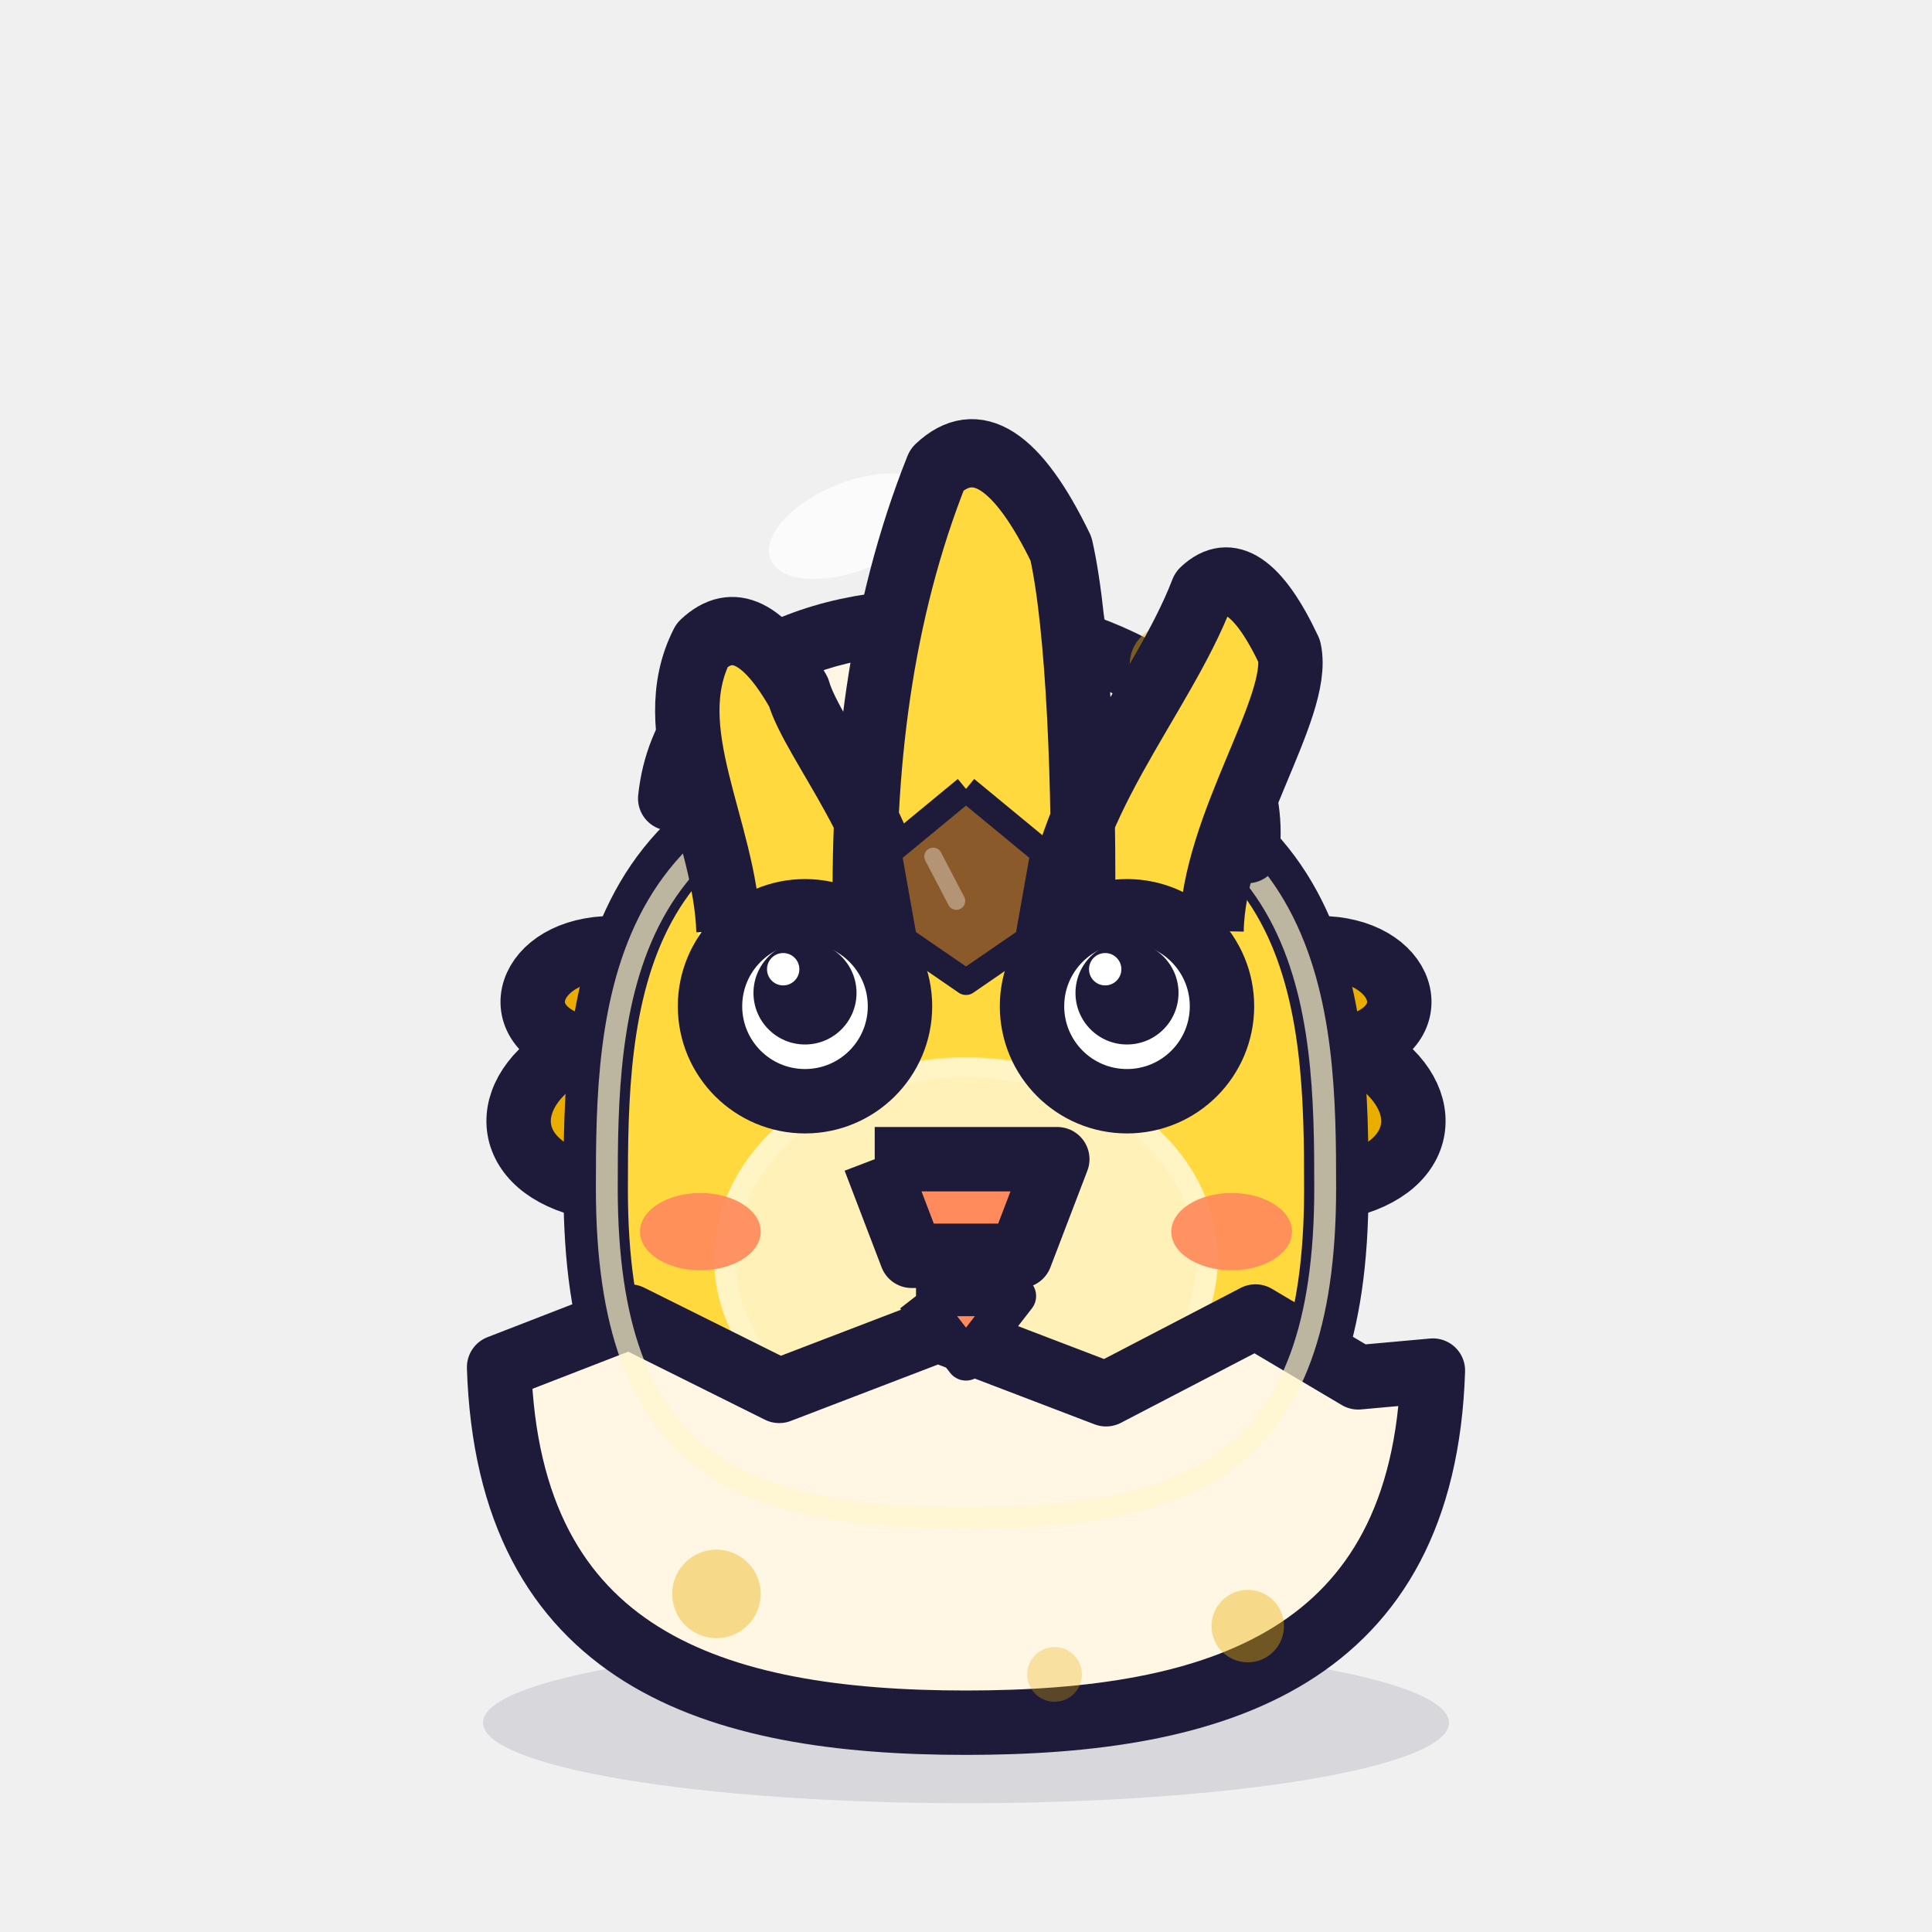
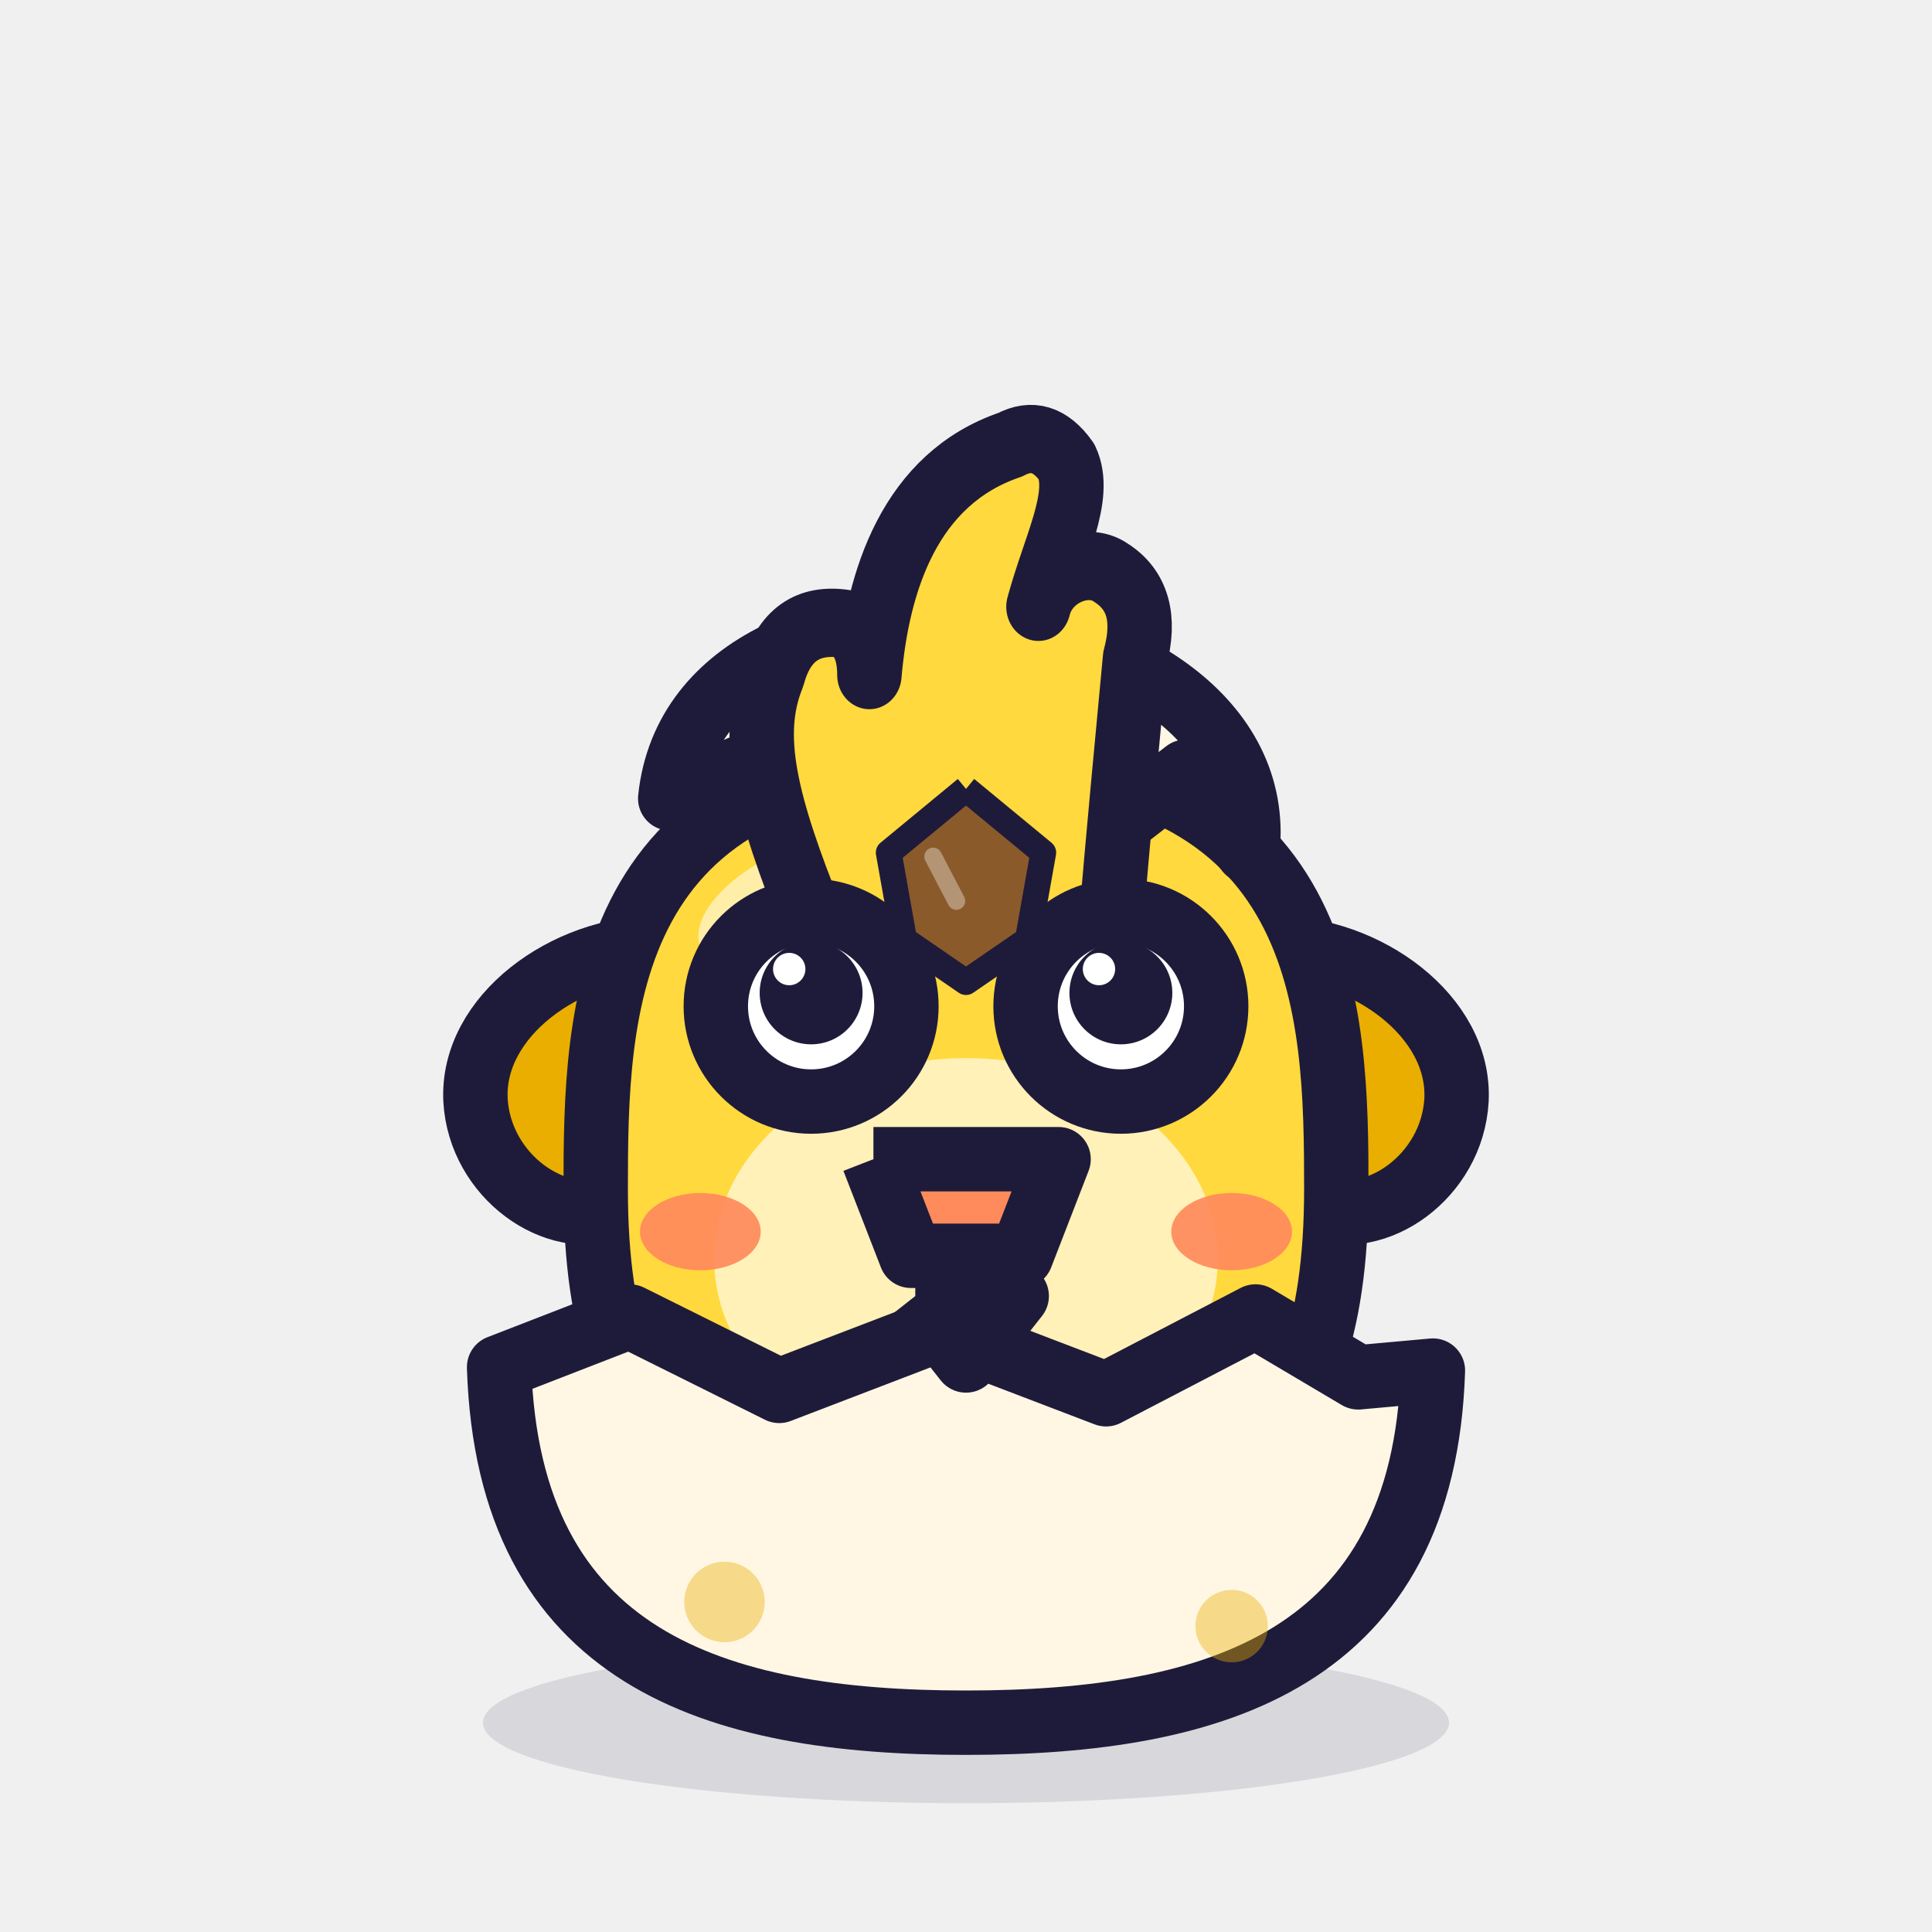
<svg xmlns="http://www.w3.org/2000/svg" viewBox="0 0 240 240" width="240" height="240" role="img" aria-label="Pip v2 B Bolt · hatchling · eating 1">
  <g id="shadow">
    <ellipse cx="120" cy="214" rx="60" ry="10" fill="#1E1B3A" opacity="0.12" />
  </g>
  <g id="tail" opacity="0" />
  <g id="wing_l" fill="#E9AE00" stroke="#1E1B3A" stroke-width="8" stroke-linejoin="round">
-     <path d="M 8.1 -17.5 L -2.43 -17.5 C -13.23 -17.5 -16.2 -7.7 -6.75 -5.25 C -16.74 -0.35 -16.74 9.1 -6.21 11.9 L -1.62 17.5 L 8.1 17.5 C 11.88 6.3 11.88 -6.3 8.1 -17.5 Z" transform="translate(78.6 135.28)" />
+     <path d="M 7.02 -17.5 C -4.05 -17.5 -15.93 -9.1 -15.39 1.4 C -14.85 10.85 -5.4 17.5 1.89 14.7 C 7.56 11.9 8.37 -5.25 7.02 -17.5 Z" transform="translate(74.46 135.28)" />
  </g>
  <g id="wing_r" fill="#E9AE00" stroke="#1E1B3A" stroke-width="8" stroke-linejoin="round">
-     <path d="M 8.1 -17.5 L -2.43 -17.5 C -13.23 -17.5 -16.2 -7.7 -6.75 -5.25 C -16.74 -0.35 -16.74 9.1 -6.21 11.9 L -1.62 17.5 L 8.1 17.5 C 11.88 6.3 11.88 -6.3 8.1 -17.5 Z" transform="translate(161.4 135.28)translate(0 0)scale(-1 1)translate(0 0)" />
+     <path d="M 7.02 -17.5 C -4.05 -17.5 -15.93 -9.1 -15.39 1.4 C -14.85 10.85 -5.4 17.5 1.89 14.7 C 7.56 11.9 8.37 -5.25 7.02 -17.5 Z" transform="translate(165.54 135.28)translate(0 -12.25)scale(-1 1)translate(0 12.25)" />
  </g>
  <g id="body">
    <path d="M 120 94 C 165.54 94 166 125.68 166 147.76 C 166 183.28 148.98 190 120 190 C 91.02 190 74 183.28 74 147.76 C 74 125.68 74.46 94 120 94 Z" fill="#FFD93D" stroke="#1E1B3A" stroke-width="8" />
  </g>
  <g id="belly">
    <ellipse cx="120" cy="156.4" rx="31.28" ry="24.96" fill="#FFF1B8" />
-     <g transform="translate(120 156.4) scale(0.955) translate(-120 -156.4)">
-       <path d="M 88.72 156.4 A 31.28 24.96 0 1 0 151.28 156.4 A 31.28 24.96 0 1 0 88.72 156.4 Z" fill="none" stroke="#FFF6CC" stroke-width="2.6" opacity="0.62" />
-     </g>
  </g>
  <g id="highlight">
    <ellipse cx="100.68" cy="112.24" rx="14.72" ry="7.36" fill="#FFFFFF" opacity="0.55" transform="rotate(-22 100.68 112.24)" />
  </g>
  <g id="shell_bottom" fill="#FFF7E4" stroke="#1E1B3A" stroke-width="8" stroke-linejoin="round">
    <path d="M 62 169.84 L 78.24 163.54 L 96.8 172.78 L 116.52 165.22 L 137.4 173.2 L 155.96 163.54 L 168.72 171.1 L 178 170.26 C 176.84 206 151.32 214 120 214 C 88.68 214 63.16 206 62 169.84 Z" />
-     <circle cx="89" cy="198" r="5.5" fill="#E9AE00" stroke="none" opacity="0.4" />
-     <circle cx="155" cy="202" r="4.5" fill="#E9AE00" stroke="none" opacity="0.4" />
-     <circle cx="131" cy="208" r="3.4" fill="#E9AE00" stroke="none" opacity="0.3" />
+     <circle cx="90" cy="199" r="5" fill="#E9AE00" stroke="none" opacity="0.4" />
+     <circle cx="153" cy="202" r="4.5" fill="#E9AE00" stroke="none" opacity="0.4" />
  </g>
  <g id="feet" opacity="0" />
-   <g id="rim">
-     <g transform="translate(120 142) scale(0.97) translate(-120 -142)">
-       <path d="M 120 94 C 165.54 94 166 125.68 166 147.76 C 166 183.28 148.98 190 120 190 C 91.02 190 74 183.28 74 147.76 C 74 125.68 74.46 94 120 94 Z" fill="none" stroke="#FFF6CC" stroke-width="2.8" opacity="0.7" />
-     </g>
-   </g>
  <g id="shell_top" transform="translate(120 94)rotate(6)translate(-120 -94)" fill="#FFF7E4" stroke="#1E1B3A" stroke-width="8" stroke-linejoin="round">
    <path d="M 84 103 C 84 69 156 69 156 102 L 147.36 93 L 135.84 104 L 123.6 97 L 112.8 104 L 99.84 94 L 84 103 Z" />
-     <path d="M 107 81 L 114 66 L 129 65 L 136 82" fill="none" stroke="#1E1B3A" stroke-width="4" stroke-linecap="round" opacity="0.32" />
-     <circle cx="144" cy="80" r="5" fill="#E9AE00" stroke="none" opacity="0.45" />
-     <ellipse cx="103" cy="67" rx="11" ry="5.5" fill="#FFFFFF" stroke="none" opacity="0.7" transform="rotate(-28 103 67)" />
  </g>
  <g id="head_tuft" transform="translate(120 104)scale(1 1.06)translate(-120 -104)">
-     <path d="M -29.5 11 C -29.92 -0.9 -38.23 -12.45 -32.77 -22.53 Q -27.1 -27.57 -20.8 -17 C -19.12 -11.4 -8.29 0.5 -8.5 11 M -12.5 11 C -13.04 -8.04 -10.61 -26.52 -3.59 -43.11 Q 3.7 -49.59 11.8 -33.8 C 13.96 -24.84 14.77 -5.8 14.5 11 M 11.5 11 C 11.12 -2.94 24.39 -16.47 29.33 -28.67 Q 34.46 -33.23 40.16 -21.8 C 41.68 -15.24 30.69 -1.3 30.5 11" transform="translate(120 104)" fill="#FFD93D" stroke="#1E1B3A" stroke-width="8" stroke-linejoin="round" />
+     <path d="M -19 10 C -25 -4 -27 -12 -24 -19 Q -22 -26 -15 -25 C -13 -24 -12 -22 -12 -19 C -11 -30 -7 -42 5.5 -46 Q 9.5 -48 12.5 -44 C 14.5 -40 11 -34 9 -27 C 10 -31 15 -33 18 -31 Q 23 -28 21 -21 C 20 -11 19 -1 18 10" transform="translate(120 104)" fill="#FFD93D" stroke="#1E1B3A" stroke-width="8" stroke-linejoin="round" />
  </g>
  <g id="head" transform="translate(0 -6)">
    <g id="cheek_l">
      <ellipse cx="87" cy="159" rx="7.5" ry="4.8" fill="#FF8A5B" opacity="0.92" />
    </g>
    <g id="cheek_r">
      <ellipse cx="153" cy="159" rx="7.5" ry="4.8" fill="#FF8A5B" opacity="0.92" />
    </g>
    <g id="brow_l" fill="none" stroke="#1E1B3A" stroke-width="6.5" stroke-linecap="round" />
    <g id="brow_r" fill="none" stroke="#1E1B3A" stroke-width="6.5" stroke-linecap="round" />
-     <g id="eye_l" data-eye="l" transform="translate(100 131)">
+     <g id="eye_l" data-eye="l" transform="translate(100.76 131)">
      <g id="open" opacity="1">
-         <circle cx="0" cy="0" r="11.8" fill="#FFFFFF" stroke="#1E1B3A" stroke-width="8" />
-         <circle cx="0" cy="-1.65" r="6.4" fill="#1E1B3A" />
-         <circle cx="-2.71" cy="-4.6" r="2.01" fill="#FFFFFF" />
+         <circle cx="0" cy="0" r="11.84" fill="#FFFFFF" stroke="#1E1B3A" stroke-width="8" />
+         <circle cx="0" cy="-1.66" r="6.39" fill="#1E1B3A" />
+         <circle cx="-2.72" cy="-4.62" r="2.01" fill="#FFFFFF" />
      </g>
      <g id="closed" opacity="0">
-         <path d="M -9.68 1.42 L 0 -4.25 L 9.68 1.42" fill="none" stroke="#1E1B3A" stroke-width="8" stroke-linecap="round" />
+         <path d="M -9.71 1.42 Q 0 -9.95 9.71 1.42" fill="none" stroke="#1E1B3A" stroke-width="8" stroke-linecap="round" />
      </g>
      <g id="happy" opacity="0">
-         <path d="M -9.68 4.96 L 0 -8.26 L 9.68 4.96" fill="none" stroke="#1E1B3A" stroke-width="9" stroke-linecap="round" />
+         <path d="M -9.71 4.97 Q 0 -21.55 9.71 4.97" fill="none" stroke="#1E1B3A" stroke-width="9" stroke-linecap="round" />
      </g>
      <g id="sleepy" opacity="0">
-         <path d="M -9.68 -0.94 L 0 6.14 L 9.68 -0.94" fill="none" stroke="#1E1B3A" stroke-width="8" stroke-linecap="round" />
-         <path d="M 9.68 0 L 14.68 -4.72" fill="none" stroke="#1E1B3A" stroke-width="8" stroke-linecap="round" />
+         <path d="M -9.71 -0.95 Q 0 13.26 9.71 -0.95" fill="none" stroke="#1E1B3A" stroke-width="8" stroke-linecap="round" />
      </g>
      <g id="surprised" opacity="0">
-         <circle cx="0" cy="0" r="13.69" fill="#FFFFFF" stroke="#1E1B3A" stroke-width="8" />
-         <circle cx="0" cy="-1.65" r="4.22" fill="#1E1B3A" />
-         <circle cx="-2.71" cy="-4.6" r="2.48" fill="#FFFFFF" />
+         <circle cx="0" cy="0" r="13.73" fill="#FFFFFF" stroke="#1E1B3A" stroke-width="8" />
+         <circle cx="0" cy="-1.66" r="4.22" fill="#1E1B3A" />
+         <circle cx="-2.72" cy="-4.62" r="2.49" fill="#FFFFFF" />
      </g>
      <g id="wink" opacity="0">
-         <path d="M -9.68 1.65 L 0 -3.54 L 9.68 1.65" fill="none" stroke="#1E1B3A" stroke-width="8" stroke-linecap="round" />
-         <path d="M 9.68 0 L 14.68 -4.72" fill="none" stroke="#1E1B3A" stroke-width="8" stroke-linecap="round" />
+         <path d="M -9.71 4.97 Q 0 -21.55 9.71 4.97" fill="none" stroke="#1E1B3A" stroke-width="9" stroke-linecap="round" />
      </g>
    </g>
-     <g id="eye_r" data-eye="r" transform="translate(140 131)">
+     <g id="eye_r" data-eye="r" transform="translate(139.24 131)">
      <g id="open" opacity="1">
-         <circle cx="0" cy="0" r="11.8" fill="#FFFFFF" stroke="#1E1B3A" stroke-width="8" />
-         <circle cx="0" cy="-1.65" r="6.4" fill="#1E1B3A" />
-         <circle cx="-2.71" cy="-4.6" r="2.01" fill="#FFFFFF" />
+         <circle cx="0" cy="0" r="11.84" fill="#FFFFFF" stroke="#1E1B3A" stroke-width="8" />
+         <circle cx="0" cy="-1.66" r="6.39" fill="#1E1B3A" />
+         <circle cx="-2.72" cy="-4.62" r="2.01" fill="#FFFFFF" />
      </g>
      <g id="closed" opacity="0">
-         <path d="M -9.68 1.42 L 0 -4.25 L 9.68 1.42" fill="none" stroke="#1E1B3A" stroke-width="8" stroke-linecap="round" />
+         <path d="M -9.71 1.42 Q 0 -9.95 9.71 1.42" fill="none" stroke="#1E1B3A" stroke-width="8" stroke-linecap="round" />
      </g>
      <g id="happy" opacity="0">
-         <path d="M -9.68 4.96 L 0 -8.26 L 9.68 4.96" fill="none" stroke="#1E1B3A" stroke-width="9" stroke-linecap="round" />
+         <path d="M -9.71 4.97 Q 0 -21.55 9.71 4.97" fill="none" stroke="#1E1B3A" stroke-width="9" stroke-linecap="round" />
      </g>
      <g id="sleepy" opacity="0">
-         <path d="M -9.68 -0.94 L 0 6.14 L 9.68 -0.94" fill="none" stroke="#1E1B3A" stroke-width="8" stroke-linecap="round" />
-         <path d="M 9.68 0 L 14.68 -4.72" fill="none" stroke="#1E1B3A" stroke-width="8" stroke-linecap="round" />
+         <path d="M -9.71 -0.95 Q 0 13.26 9.71 -0.95" fill="none" stroke="#1E1B3A" stroke-width="8" stroke-linecap="round" />
      </g>
      <g id="surprised" opacity="0">
-         <circle cx="0" cy="0" r="13.69" fill="#FFFFFF" stroke="#1E1B3A" stroke-width="8" />
-         <circle cx="0" cy="-1.65" r="4.22" fill="#1E1B3A" />
-         <circle cx="-2.71" cy="-4.6" r="2.48" fill="#FFFFFF" />
+         <circle cx="0" cy="0" r="13.73" fill="#FFFFFF" stroke="#1E1B3A" stroke-width="8" />
+         <circle cx="0" cy="-1.66" r="4.22" fill="#1E1B3A" />
+         <circle cx="-2.72" cy="-4.62" r="2.49" fill="#FFFFFF" />
      </g>
      <g id="wink" opacity="0">
-         <path d="M -9.68 1.65 L 0 -3.54 L 9.68 1.65" fill="none" stroke="#1E1B3A" stroke-width="8" stroke-linecap="round" />
-         <path d="M -9.68 0 L -14.68 -4.72" fill="none" stroke="#1E1B3A" stroke-width="8" stroke-linecap="round" />
+         <path d="M -9.71 4.97 Q 0 -21.55 9.71 4.97" fill="none" stroke="#1E1B3A" stroke-width="9" stroke-linecap="round" />
      </g>
    </g>
    <g id="beak_top">
-       <path d="M -11.34 -5 L 11.34 -5 L 6.75 7 L -6.75 7 L -11.34 -5" transform="translate(120 155)" fill="#FF8A5B" stroke="#1E1B3A" stroke-width="8" stroke-linejoin="round" />
+       <path d="M -11.5 -5 L 11.5 -5 L 6.85 7 L -6.84 7 L -11.5 -5" transform="translate(120 155)" fill="#FF8A5B" stroke="#1E1B3A" stroke-width="8" stroke-linejoin="round" />
    </g>
    <g id="beak_bottom">
-       <path d="M -6.21 12 L 6.21 12 L 0 20 L -6.21 12" transform="translate(120 155)" fill="#FF8A5B" stroke="#1E1B3A" stroke-width="5" stroke-linejoin="round" />
+       <path d="M -6.3 12 L 6.3 12 L 0 20 L -6.3 12" transform="translate(120 155)" fill="#FF8A5B" stroke="#1E1B3A" stroke-width="8" stroke-linejoin="round" />
    </g>
  </g>
  <g id="accessory_head" />
  <g id="accessory_neck" />
  <g id="accessory_face" />
  <g id="fx">
    <g id="fx_seed_0" transform="translate(120 110)">
      <path d="M 0 -12 L 9.6 -4.08 L 7.68 6.72 L 0 12 L -7.68 6.72 L -9.6 -4.08 L 0 -12" fill="#8B5A2B" stroke="#1E1B3A" stroke-width="3.2" stroke-linejoin="round" />
      <path d="M -4.08 -3.6 L -1.2 1.92" fill="none" stroke="#FFFFFF" stroke-width="2.2" opacity="0.35" stroke-linecap="round" />
    </g>
  </g>
</svg>
